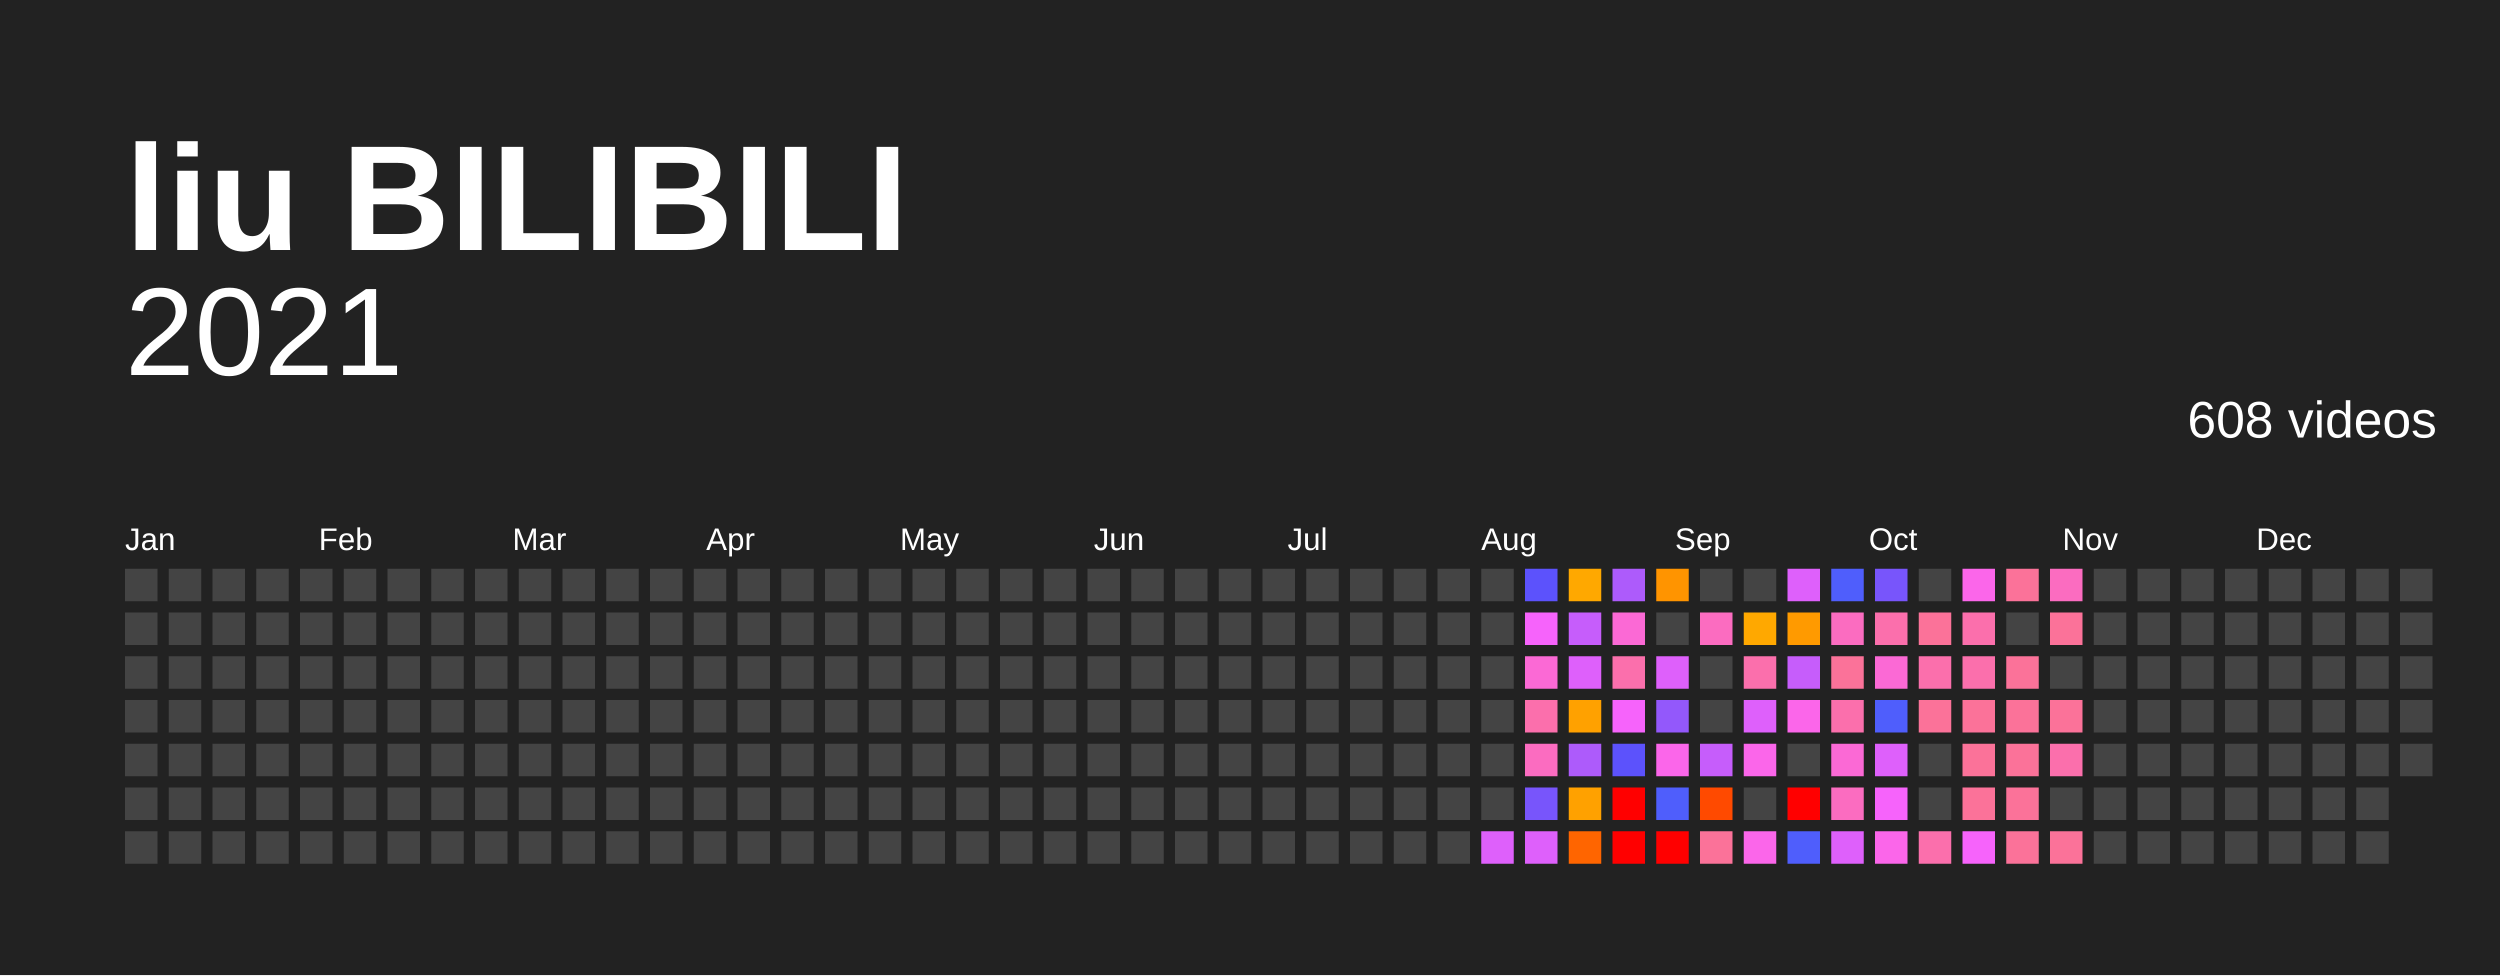
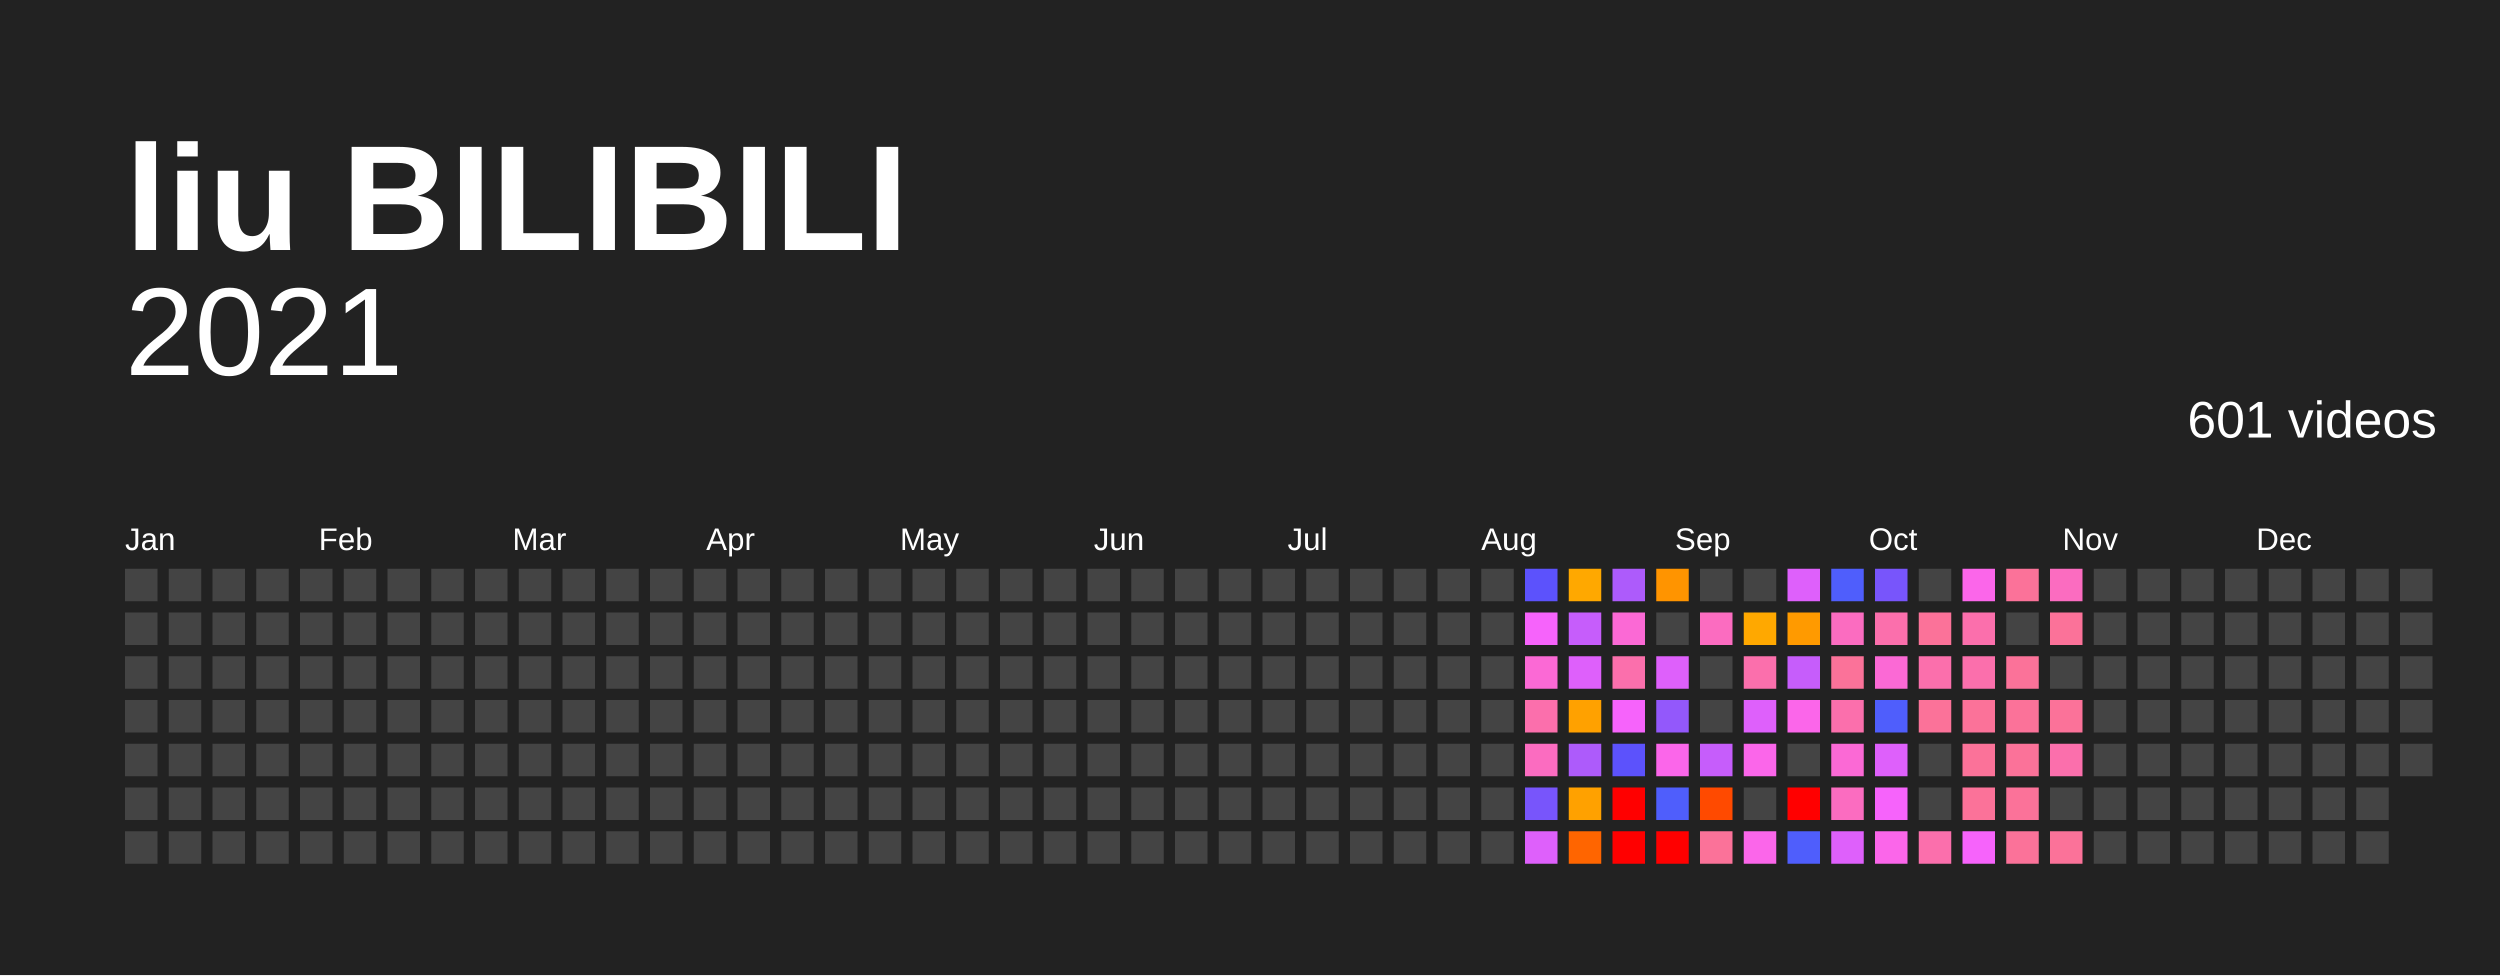
<svg xmlns="http://www.w3.org/2000/svg" baseProfile="full" height="78mm" version="1.1" viewBox="0,0,200,78" width="200mm">
  <defs />
  <rect fill="#222222" height="78" width="200" x="0" y="0" />
  <text fill="#FFFFFF" style="font-size:12px; font-family:Arial; font-weight:bold;" x="10" y="20">liu BILIBILI</text>
  <text alignment-baseline="hanging" fill="#FFFFFF" style="font-size:10.0px; font-family:Arial;" x="10" y="30">2021</text>
-   <text alignment-baseline="hanging" fill="#FFFFFF" style="font-size:4.125px; font-family:Arial;" x="175" y="35">608 videos</text>
+   <text alignment-baseline="hanging" fill="#FFFFFF" style="font-size:4.125px; font-family:Arial;" x="175" y="35">601 videos</text>
  <text fill="#FFFFFF" style="font-size:2.5px; font-family:Arial" x="10.0" y="44">Jan</text>
  <text fill="#FFFFFF" style="font-size:2.5px; font-family:Arial" x="25.5" y="44">Feb</text>
  <text fill="#FFFFFF" style="font-size:2.5px; font-family:Arial" x="41.0" y="44">Mar</text>
  <text fill="#FFFFFF" style="font-size:2.5px; font-family:Arial" x="56.5" y="44">Apr</text>
  <text fill="#FFFFFF" style="font-size:2.5px; font-family:Arial" x="72.0" y="44">May</text>
  <text fill="#FFFFFF" style="font-size:2.5px; font-family:Arial" x="87.5" y="44">Jun</text>
  <text fill="#FFFFFF" style="font-size:2.5px; font-family:Arial" x="103.0" y="44">Jul</text>
  <text fill="#FFFFFF" style="font-size:2.5px; font-family:Arial" x="118.5" y="44">Aug</text>
  <text fill="#FFFFFF" style="font-size:2.5px; font-family:Arial" x="134.0" y="44">Sep</text>
  <text fill="#FFFFFF" style="font-size:2.5px; font-family:Arial" x="149.5" y="44">Oct</text>
  <text fill="#FFFFFF" style="font-size:2.5px; font-family:Arial" x="165.0" y="44">Nov</text>
  <text fill="#FFFFFF" style="font-size:2.5px; font-family:Arial" x="180.5" y="44">Dec</text>
  <rect fill="#444444" height="2.6" width="2.6" x="10.0" y="45.5" />
  <rect fill="#444444" height="2.6" width="2.6" x="10.0" y="49.0" />
  <rect fill="#444444" height="2.6" width="2.6" x="10.0" y="52.5" />
  <rect fill="#444444" height="2.6" width="2.6" x="10.0" y="56.0" />
  <rect fill="#444444" height="2.6" width="2.6" x="10.0" y="59.5" />
  <rect fill="#444444" height="2.6" width="2.6" x="10.0" y="63.0" />
  <rect fill="#444444" height="2.6" width="2.6" x="10.0" y="66.5" />
  <rect fill="#444444" height="2.6" width="2.6" x="13.5" y="45.5" />
  <rect fill="#444444" height="2.6" width="2.6" x="13.5" y="49.0" />
  <rect fill="#444444" height="2.6" width="2.6" x="13.5" y="52.5" />
  <rect fill="#444444" height="2.6" width="2.6" x="13.5" y="56.0" />
  <rect fill="#444444" height="2.6" width="2.6" x="13.5" y="59.5" />
  <rect fill="#444444" height="2.6" width="2.6" x="13.5" y="63.0" />
  <rect fill="#444444" height="2.6" width="2.6" x="13.5" y="66.5" />
  <rect fill="#444444" height="2.6" width="2.6" x="17.0" y="45.5" />
  <rect fill="#444444" height="2.6" width="2.6" x="17.0" y="49.0" />
  <rect fill="#444444" height="2.6" width="2.6" x="17.0" y="52.5" />
  <rect fill="#444444" height="2.6" width="2.6" x="17.0" y="56.0" />
  <rect fill="#444444" height="2.6" width="2.6" x="17.0" y="59.5" />
  <rect fill="#444444" height="2.6" width="2.6" x="17.0" y="63.0" />
  <rect fill="#444444" height="2.6" width="2.6" x="17.0" y="66.5" />
  <rect fill="#444444" height="2.6" width="2.6" x="20.5" y="45.5" />
  <rect fill="#444444" height="2.6" width="2.6" x="20.5" y="49.0" />
  <rect fill="#444444" height="2.6" width="2.6" x="20.5" y="52.5" />
  <rect fill="#444444" height="2.6" width="2.6" x="20.5" y="56.0" />
  <rect fill="#444444" height="2.6" width="2.6" x="20.5" y="59.5" />
  <rect fill="#444444" height="2.6" width="2.6" x="20.5" y="63.0" />
  <rect fill="#444444" height="2.6" width="2.6" x="20.5" y="66.5" />
  <rect fill="#444444" height="2.6" width="2.6" x="24.0" y="45.5" />
  <rect fill="#444444" height="2.6" width="2.6" x="24.0" y="49.0" />
  <rect fill="#444444" height="2.6" width="2.6" x="24.0" y="52.5" />
  <rect fill="#444444" height="2.6" width="2.6" x="24.0" y="56.0" />
  <rect fill="#444444" height="2.6" width="2.6" x="24.0" y="59.5" />
  <rect fill="#444444" height="2.6" width="2.6" x="24.0" y="63.0" />
  <rect fill="#444444" height="2.6" width="2.6" x="24.0" y="66.5" />
  <rect fill="#444444" height="2.6" width="2.6" x="27.5" y="45.5" />
  <rect fill="#444444" height="2.6" width="2.6" x="27.5" y="49.0" />
  <rect fill="#444444" height="2.6" width="2.6" x="27.5" y="52.5" />
  <rect fill="#444444" height="2.6" width="2.6" x="27.5" y="56.0" />
  <rect fill="#444444" height="2.6" width="2.6" x="27.5" y="59.5" />
  <rect fill="#444444" height="2.6" width="2.6" x="27.5" y="63.0" />
  <rect fill="#444444" height="2.6" width="2.6" x="27.5" y="66.5" />
  <rect fill="#444444" height="2.6" width="2.6" x="31.0" y="45.5" />
  <rect fill="#444444" height="2.6" width="2.6" x="31.0" y="49.0" />
  <rect fill="#444444" height="2.6" width="2.6" x="31.0" y="52.5" />
  <rect fill="#444444" height="2.6" width="2.6" x="31.0" y="56.0" />
  <rect fill="#444444" height="2.6" width="2.6" x="31.0" y="59.5" />
  <rect fill="#444444" height="2.6" width="2.6" x="31.0" y="63.0" />
  <rect fill="#444444" height="2.6" width="2.6" x="31.0" y="66.5" />
  <rect fill="#444444" height="2.6" width="2.6" x="34.5" y="45.5" />
  <rect fill="#444444" height="2.6" width="2.6" x="34.5" y="49.0" />
  <rect fill="#444444" height="2.6" width="2.6" x="34.5" y="52.5" />
  <rect fill="#444444" height="2.6" width="2.6" x="34.5" y="56.0" />
  <rect fill="#444444" height="2.6" width="2.6" x="34.5" y="59.5" />
  <rect fill="#444444" height="2.6" width="2.6" x="34.5" y="63.0" />
  <rect fill="#444444" height="2.6" width="2.6" x="34.5" y="66.5" />
  <rect fill="#444444" height="2.6" width="2.6" x="38.0" y="45.5" />
  <rect fill="#444444" height="2.6" width="2.6" x="38.0" y="49.0" />
  <rect fill="#444444" height="2.6" width="2.6" x="38.0" y="52.5" />
  <rect fill="#444444" height="2.6" width="2.6" x="38.0" y="56.0" />
  <rect fill="#444444" height="2.6" width="2.6" x="38.0" y="59.5" />
  <rect fill="#444444" height="2.6" width="2.6" x="38.0" y="63.0" />
  <rect fill="#444444" height="2.6" width="2.6" x="38.0" y="66.5" />
  <rect fill="#444444" height="2.6" width="2.6" x="41.5" y="45.5" />
  <rect fill="#444444" height="2.6" width="2.6" x="41.5" y="49.0" />
  <rect fill="#444444" height="2.6" width="2.6" x="41.5" y="52.5" />
  <rect fill="#444444" height="2.6" width="2.6" x="41.5" y="56.0" />
  <rect fill="#444444" height="2.6" width="2.6" x="41.5" y="59.5" />
  <rect fill="#444444" height="2.6" width="2.6" x="41.5" y="63.0" />
  <rect fill="#444444" height="2.6" width="2.6" x="41.5" y="66.5" />
  <rect fill="#444444" height="2.6" width="2.6" x="45.0" y="45.5" />
  <rect fill="#444444" height="2.6" width="2.6" x="45.0" y="49.0" />
  <rect fill="#444444" height="2.6" width="2.6" x="45.0" y="52.5" />
  <rect fill="#444444" height="2.6" width="2.6" x="45.0" y="56.0" />
  <rect fill="#444444" height="2.6" width="2.6" x="45.0" y="59.5" />
  <rect fill="#444444" height="2.6" width="2.6" x="45.0" y="63.0" />
  <rect fill="#444444" height="2.6" width="2.6" x="45.0" y="66.5" />
  <rect fill="#444444" height="2.6" width="2.6" x="48.5" y="45.5" />
  <rect fill="#444444" height="2.6" width="2.6" x="48.5" y="49.0" />
  <rect fill="#444444" height="2.6" width="2.6" x="48.5" y="52.5" />
  <rect fill="#444444" height="2.6" width="2.6" x="48.5" y="56.0" />
  <rect fill="#444444" height="2.6" width="2.6" x="48.5" y="59.5" />
  <rect fill="#444444" height="2.6" width="2.6" x="48.5" y="63.0" />
  <rect fill="#444444" height="2.6" width="2.6" x="48.5" y="66.5" />
  <rect fill="#444444" height="2.6" width="2.6" x="52.0" y="45.5" />
  <rect fill="#444444" height="2.6" width="2.6" x="52.0" y="49.0" />
  <rect fill="#444444" height="2.6" width="2.6" x="52.0" y="52.5" />
  <rect fill="#444444" height="2.6" width="2.6" x="52.0" y="56.0" />
  <rect fill="#444444" height="2.6" width="2.6" x="52.0" y="59.5" />
  <rect fill="#444444" height="2.6" width="2.6" x="52.0" y="63.0" />
  <rect fill="#444444" height="2.6" width="2.6" x="52.0" y="66.5" />
  <rect fill="#444444" height="2.6" width="2.6" x="55.5" y="45.5" />
  <rect fill="#444444" height="2.6" width="2.6" x="55.5" y="49.0" />
  <rect fill="#444444" height="2.6" width="2.6" x="55.5" y="52.5" />
  <rect fill="#444444" height="2.6" width="2.6" x="55.5" y="56.0" />
  <rect fill="#444444" height="2.6" width="2.6" x="55.5" y="59.5" />
  <rect fill="#444444" height="2.6" width="2.6" x="55.5" y="63.0" />
  <rect fill="#444444" height="2.6" width="2.6" x="55.5" y="66.5" />
  <rect fill="#444444" height="2.6" width="2.6" x="59.0" y="45.5" />
  <rect fill="#444444" height="2.6" width="2.6" x="59.0" y="49.0" />
  <rect fill="#444444" height="2.6" width="2.6" x="59.0" y="52.5" />
  <rect fill="#444444" height="2.6" width="2.6" x="59.0" y="56.0" />
  <rect fill="#444444" height="2.6" width="2.6" x="59.0" y="59.5" />
  <rect fill="#444444" height="2.6" width="2.6" x="59.0" y="63.0" />
  <rect fill="#444444" height="2.6" width="2.6" x="59.0" y="66.5" />
  <rect fill="#444444" height="2.6" width="2.6" x="62.5" y="45.5" />
  <rect fill="#444444" height="2.6" width="2.6" x="62.5" y="49.0" />
  <rect fill="#444444" height="2.6" width="2.6" x="62.5" y="52.5" />
  <rect fill="#444444" height="2.6" width="2.6" x="62.5" y="56.0" />
  <rect fill="#444444" height="2.6" width="2.6" x="62.5" y="59.5" />
  <rect fill="#444444" height="2.6" width="2.6" x="62.5" y="63.0" />
  <rect fill="#444444" height="2.6" width="2.6" x="62.5" y="66.5" />
  <rect fill="#444444" height="2.6" width="2.6" x="66.0" y="45.5" />
  <rect fill="#444444" height="2.6" width="2.6" x="66.0" y="49.0" />
  <rect fill="#444444" height="2.6" width="2.6" x="66.0" y="52.5" />
  <rect fill="#444444" height="2.6" width="2.6" x="66.0" y="56.0" />
  <rect fill="#444444" height="2.6" width="2.6" x="66.0" y="59.5" />
  <rect fill="#444444" height="2.6" width="2.6" x="66.0" y="63.0" />
  <rect fill="#444444" height="2.6" width="2.6" x="66.0" y="66.5" />
  <rect fill="#444444" height="2.6" width="2.6" x="69.5" y="45.5" />
  <rect fill="#444444" height="2.6" width="2.6" x="69.5" y="49.0" />
  <rect fill="#444444" height="2.6" width="2.6" x="69.5" y="52.5" />
  <rect fill="#444444" height="2.6" width="2.6" x="69.5" y="56.0" />
  <rect fill="#444444" height="2.6" width="2.6" x="69.5" y="59.5" />
  <rect fill="#444444" height="2.6" width="2.6" x="69.5" y="63.0" />
  <rect fill="#444444" height="2.6" width="2.6" x="69.5" y="66.5" />
  <rect fill="#444444" height="2.6" width="2.6" x="73.0" y="45.5" />
  <rect fill="#444444" height="2.6" width="2.6" x="73.0" y="49.0" />
  <rect fill="#444444" height="2.6" width="2.6" x="73.0" y="52.5" />
  <rect fill="#444444" height="2.6" width="2.6" x="73.0" y="56.0" />
  <rect fill="#444444" height="2.6" width="2.6" x="73.0" y="59.5" />
  <rect fill="#444444" height="2.6" width="2.6" x="73.0" y="63.0" />
  <rect fill="#444444" height="2.6" width="2.6" x="73.0" y="66.5" />
  <rect fill="#444444" height="2.6" width="2.6" x="76.5" y="45.5" />
  <rect fill="#444444" height="2.6" width="2.6" x="76.5" y="49.0" />
  <rect fill="#444444" height="2.6" width="2.6" x="76.5" y="52.5" />
  <rect fill="#444444" height="2.6" width="2.6" x="76.5" y="56.0" />
  <rect fill="#444444" height="2.6" width="2.6" x="76.5" y="59.5" />
  <rect fill="#444444" height="2.6" width="2.6" x="76.5" y="63.0" />
  <rect fill="#444444" height="2.6" width="2.6" x="76.5" y="66.5" />
  <rect fill="#444444" height="2.6" width="2.6" x="80.0" y="45.5" />
  <rect fill="#444444" height="2.6" width="2.6" x="80.0" y="49.0" />
  <rect fill="#444444" height="2.6" width="2.6" x="80.0" y="52.5" />
  <rect fill="#444444" height="2.6" width="2.6" x="80.0" y="56.0" />
  <rect fill="#444444" height="2.6" width="2.6" x="80.0" y="59.5" />
  <rect fill="#444444" height="2.6" width="2.6" x="80.0" y="63.0" />
  <rect fill="#444444" height="2.6" width="2.6" x="80.0" y="66.5" />
  <rect fill="#444444" height="2.6" width="2.6" x="83.5" y="45.5" />
  <rect fill="#444444" height="2.6" width="2.6" x="83.5" y="49.0" />
  <rect fill="#444444" height="2.6" width="2.6" x="83.5" y="52.5" />
  <rect fill="#444444" height="2.6" width="2.6" x="83.5" y="56.0" />
  <rect fill="#444444" height="2.6" width="2.6" x="83.5" y="59.5" />
  <rect fill="#444444" height="2.6" width="2.6" x="83.5" y="63.0" />
  <rect fill="#444444" height="2.6" width="2.6" x="83.5" y="66.5" />
  <rect fill="#444444" height="2.6" width="2.6" x="87.0" y="45.5" />
  <rect fill="#444444" height="2.6" width="2.6" x="87.0" y="49.0" />
  <rect fill="#444444" height="2.6" width="2.6" x="87.0" y="52.5" />
  <rect fill="#444444" height="2.6" width="2.6" x="87.0" y="56.0" />
  <rect fill="#444444" height="2.6" width="2.6" x="87.0" y="59.5" />
  <rect fill="#444444" height="2.6" width="2.6" x="87.0" y="63.0" />
  <rect fill="#444444" height="2.6" width="2.6" x="87.0" y="66.5" />
  <rect fill="#444444" height="2.6" width="2.6" x="90.5" y="45.5" />
  <rect fill="#444444" height="2.6" width="2.6" x="90.5" y="49.0" />
  <rect fill="#444444" height="2.6" width="2.6" x="90.5" y="52.5" />
  <rect fill="#444444" height="2.6" width="2.6" x="90.5" y="56.0" />
  <rect fill="#444444" height="2.6" width="2.6" x="90.5" y="59.5" />
  <rect fill="#444444" height="2.6" width="2.6" x="90.5" y="63.0" />
  <rect fill="#444444" height="2.6" width="2.6" x="90.5" y="66.5" />
  <rect fill="#444444" height="2.6" width="2.6" x="94.0" y="45.5" />
  <rect fill="#444444" height="2.6" width="2.6" x="94.0" y="49.0" />
  <rect fill="#444444" height="2.6" width="2.6" x="94.0" y="52.5" />
  <rect fill="#444444" height="2.6" width="2.6" x="94.0" y="56.0" />
  <rect fill="#444444" height="2.6" width="2.6" x="94.0" y="59.5" />
  <rect fill="#444444" height="2.6" width="2.6" x="94.0" y="63.0" />
  <rect fill="#444444" height="2.6" width="2.6" x="94.0" y="66.5" />
  <rect fill="#444444" height="2.6" width="2.6" x="97.5" y="45.5" />
  <rect fill="#444444" height="2.6" width="2.6" x="97.5" y="49.0" />
  <rect fill="#444444" height="2.6" width="2.6" x="97.5" y="52.5" />
  <rect fill="#444444" height="2.6" width="2.6" x="97.5" y="56.0" />
  <rect fill="#444444" height="2.6" width="2.6" x="97.5" y="59.5" />
  <rect fill="#444444" height="2.6" width="2.6" x="97.5" y="63.0" />
  <rect fill="#444444" height="2.6" width="2.6" x="97.5" y="66.5" />
  <rect fill="#444444" height="2.6" width="2.6" x="101.0" y="45.5" />
  <rect fill="#444444" height="2.6" width="2.6" x="101.0" y="49.0" />
  <rect fill="#444444" height="2.6" width="2.6" x="101.0" y="52.5" />
  <rect fill="#444444" height="2.6" width="2.6" x="101.0" y="56.0" />
  <rect fill="#444444" height="2.6" width="2.6" x="101.0" y="59.5" />
  <rect fill="#444444" height="2.6" width="2.6" x="101.0" y="63.0" />
  <rect fill="#444444" height="2.6" width="2.6" x="101.0" y="66.5" />
  <rect fill="#444444" height="2.6" width="2.6" x="104.5" y="45.5" />
  <rect fill="#444444" height="2.6" width="2.6" x="104.5" y="49.0" />
  <rect fill="#444444" height="2.6" width="2.6" x="104.5" y="52.5" />
  <rect fill="#444444" height="2.6" width="2.6" x="104.5" y="56.0" />
  <rect fill="#444444" height="2.6" width="2.6" x="104.5" y="59.5" />
  <rect fill="#444444" height="2.6" width="2.6" x="104.5" y="63.0" />
  <rect fill="#444444" height="2.6" width="2.6" x="104.5" y="66.5" />
  <rect fill="#444444" height="2.6" width="2.6" x="108.0" y="45.5" />
  <rect fill="#444444" height="2.6" width="2.6" x="108.0" y="49.0" />
  <rect fill="#444444" height="2.6" width="2.6" x="108.0" y="52.5" />
  <rect fill="#444444" height="2.6" width="2.6" x="108.0" y="56.0" />
  <rect fill="#444444" height="2.6" width="2.6" x="108.0" y="59.5" />
  <rect fill="#444444" height="2.6" width="2.6" x="108.0" y="63.0" />
  <rect fill="#444444" height="2.6" width="2.6" x="108.0" y="66.5" />
  <rect fill="#444444" height="2.6" width="2.6" x="111.5" y="45.5" />
  <rect fill="#444444" height="2.6" width="2.6" x="111.5" y="49.0" />
  <rect fill="#444444" height="2.6" width="2.6" x="111.5" y="52.5" />
  <rect fill="#444444" height="2.6" width="2.6" x="111.5" y="56.0" />
  <rect fill="#444444" height="2.6" width="2.6" x="111.5" y="59.5" />
  <rect fill="#444444" height="2.6" width="2.6" x="111.5" y="63.0" />
  <rect fill="#444444" height="2.6" width="2.6" x="111.5" y="66.5" />
  <rect fill="#444444" height="2.6" width="2.6" x="115.0" y="45.5" />
  <rect fill="#444444" height="2.6" width="2.6" x="115.0" y="49.0" />
  <rect fill="#444444" height="2.6" width="2.6" x="115.0" y="52.5" />
  <rect fill="#444444" height="2.6" width="2.6" x="115.0" y="56.0" />
  <rect fill="#444444" height="2.6" width="2.6" x="115.0" y="59.5" />
  <rect fill="#444444" height="2.6" width="2.6" x="115.0" y="63.0" />
  <rect fill="#444444" height="2.6" width="2.6" x="115.0" y="66.5" />
  <rect fill="#444444" height="2.6" width="2.6" x="118.5" y="45.5" />
  <rect fill="#444444" height="2.6" width="2.6" x="118.5" y="49.0" />
  <rect fill="#444444" height="2.6" width="2.6" x="118.5" y="52.5" />
  <rect fill="#444444" height="2.6" width="2.6" x="118.5" y="56.0" />
  <rect fill="#444444" height="2.6" width="2.6" x="118.5" y="59.5" />
  <rect fill="#444444" height="2.6" width="2.6" x="118.5" y="63.0" />
-   <rect fill="#de60fb" height="2.6" width="2.6" x="118.5" y="66.5" />
+   <rect fill="#444444" height="2.6" width="2.6" x="118.5" y="66.5" />
  <rect fill="#5c52fc" height="2.6" width="2.6" x="122.0" y="45.5" />
  <rect fill="#f663fb" height="2.6" width="2.6" x="122.0" y="49.0" />
  <rect fill="#fb69d5" height="2.6" width="2.6" x="122.0" y="52.5" />
  <rect fill="#fb6fac" height="2.6" width="2.6" x="122.0" y="56.0" />
  <rect fill="#fb6cc0" height="2.6" width="2.6" x="122.0" y="59.5" />
  <rect fill="#7855fb" height="2.6" width="2.6" x="122.0" y="63.0" />
  <rect fill="#de60fb" height="2.6" width="2.6" x="122.0" y="66.5" />
  <rect fill="#ffa800" height="2.6" width="2.6" x="125.5" y="45.5" />
  <rect fill="#c65dfb" height="2.6" width="2.6" x="125.5" y="49.0" />
  <rect fill="#de60fb" height="2.6" width="2.6" x="125.5" y="52.5" />
  <rect fill="#ffa100" height="2.6" width="2.6" x="125.5" y="56.0" />
  <rect fill="#ad5bfb" height="2.6" width="2.6" x="125.5" y="59.5" />
  <rect fill="#ffa100" height="2.6" width="2.6" x="125.5" y="63.0" />
  <rect fill="#ff6500" height="2.6" width="2.6" x="125.5" y="66.5" />
  <rect fill="#ad5bfb" height="2.6" width="2.6" x="129.0" y="45.5" />
  <rect fill="#fb69d5" height="2.6" width="2.6" x="129.0" y="49.0" />
  <rect fill="#fb6fac" height="2.6" width="2.6" x="129.0" y="52.5" />
  <rect fill="#f663fb" height="2.6" width="2.6" x="129.0" y="56.0" />
  <rect fill="#5c52fc" height="2.6" width="2.6" x="129.0" y="59.5" />
  <rect fill="red" height="2.6" width="2.6" x="129.0" y="63.0" />
  <rect fill="red" height="2.6" width="2.6" x="129.0" y="66.5" />
  <rect fill="#ff9400" height="2.6" width="2.6" x="132.5" y="45.5" />
  <rect fill="#444444" height="2.6" width="2.6" x="132.5" y="49.0" />
  <rect fill="#de60fb" height="2.6" width="2.6" x="132.5" y="52.5" />
  <rect fill="#9358fb" height="2.6" width="2.6" x="132.5" y="56.0" />
  <rect fill="#fb66ea" height="2.6" width="2.6" x="132.5" y="59.5" />
  <rect fill="#4f5efc" height="2.6" width="2.6" x="132.5" y="63.0" />
  <rect fill="red" height="2.6" width="2.6" x="132.5" y="66.5" />
  <rect fill="#444444" height="2.6" width="2.6" x="136.0" y="45.5" />
  <rect fill="#fb6cc0" height="2.6" width="2.6" x="136.0" y="49.0" />
  <rect fill="#444444" height="2.6" width="2.6" x="136.0" y="52.5" />
  <rect fill="#444444" height="2.6" width="2.6" x="136.0" y="56.0" />
  <rect fill="#c65dfb" height="2.6" width="2.6" x="136.0" y="59.5" />
  <rect fill="#ff4a00" height="2.6" width="2.6" x="136.0" y="63.0" />
  <rect fill="#fb7299" height="2.6" width="2.6" x="136.0" y="66.5" />
  <rect fill="#444444" height="2.6" width="2.6" x="139.5" y="45.5" />
  <rect fill="#ffa800" height="2.6" width="2.6" x="139.5" y="49.0" />
  <rect fill="#fb6fac" height="2.6" width="2.6" x="139.5" y="52.5" />
  <rect fill="#de60fb" height="2.6" width="2.6" x="139.5" y="56.0" />
  <rect fill="#fb66ea" height="2.6" width="2.6" x="139.5" y="59.5" />
  <rect fill="#444444" height="2.6" width="2.6" x="139.5" y="63.0" />
  <rect fill="#fb66ea" height="2.6" width="2.6" x="139.5" y="66.5" />
  <rect fill="#de60fb" height="2.6" width="2.6" x="143.0" y="45.5" />
  <rect fill="#ff9a00" height="2.6" width="2.6" x="143.0" y="49.0" />
  <rect fill="#c65dfb" height="2.6" width="2.6" x="143.0" y="52.5" />
  <rect fill="#fb66ea" height="2.6" width="2.6" x="143.0" y="56.0" />
  <rect fill="#444444" height="2.6" width="2.6" x="143.0" y="59.5" />
  <rect fill="red" height="2.6" width="2.6" x="143.0" y="63.0" />
  <rect fill="#4f5efc" height="2.6" width="2.6" x="143.0" y="66.5" />
  <rect fill="#4f5efc" height="2.6" width="2.6" x="146.5" y="45.5" />
  <rect fill="#fb6cc0" height="2.6" width="2.6" x="146.5" y="49.0" />
  <rect fill="#fb7299" height="2.6" width="2.6" x="146.5" y="52.5" />
  <rect fill="#fb6fac" height="2.6" width="2.6" x="146.5" y="56.0" />
  <rect fill="#fb69d5" height="2.6" width="2.6" x="146.5" y="59.5" />
  <rect fill="#fb6cc0" height="2.6" width="2.6" x="146.5" y="63.0" />
  <rect fill="#de60fb" height="2.6" width="2.6" x="146.5" y="66.5" />
  <rect fill="#7855fb" height="2.6" width="2.6" x="150.0" y="45.5" />
  <rect fill="#fb6fac" height="2.6" width="2.6" x="150.0" y="49.0" />
  <rect fill="#fb69d5" height="2.6" width="2.6" x="150.0" y="52.5" />
  <rect fill="#4f5efc" height="2.6" width="2.6" x="150.0" y="56.0" />
  <rect fill="#de60fb" height="2.6" width="2.6" x="150.0" y="59.5" />
  <rect fill="#f663fb" height="2.6" width="2.6" x="150.0" y="63.0" />
  <rect fill="#fb66ea" height="2.6" width="2.6" x="150.0" y="66.5" />
  <rect fill="#444444" height="2.6" width="2.6" x="153.5" y="45.5" />
  <rect fill="#fb7299" height="2.6" width="2.6" x="153.5" y="49.0" />
  <rect fill="#fb6fac" height="2.6" width="2.6" x="153.5" y="52.5" />
  <rect fill="#fb7299" height="2.6" width="2.6" x="153.5" y="56.0" />
  <rect fill="#444444" height="2.6" width="2.6" x="153.5" y="59.5" />
  <rect fill="#444444" height="2.6" width="2.6" x="153.5" y="63.0" />
  <rect fill="#fb6fac" height="2.6" width="2.6" x="153.5" y="66.5" />
  <rect fill="#fb66ea" height="2.6" width="2.6" x="157.0" y="45.5" />
  <rect fill="#fb6fac" height="2.6" width="2.6" x="157.0" y="49.0" />
  <rect fill="#fb6fac" height="2.6" width="2.6" x="157.0" y="52.5" />
  <rect fill="#fb7299" height="2.6" width="2.6" x="157.0" y="56.0" />
  <rect fill="#fb7299" height="2.6" width="2.6" x="157.0" y="59.5" />
  <rect fill="#fb7299" height="2.6" width="2.6" x="157.0" y="63.0" />
  <rect fill="#f663fb" height="2.6" width="2.6" x="157.0" y="66.5" />
  <rect fill="#fb7299" height="2.6" width="2.6" x="160.5" y="45.5" />
  <rect fill="#444444" height="2.6" width="2.6" x="160.5" y="49.0" />
  <rect fill="#fb7299" height="2.6" width="2.6" x="160.5" y="52.5" />
  <rect fill="#fb7299" height="2.6" width="2.6" x="160.5" y="56.0" />
  <rect fill="#fb7299" height="2.6" width="2.6" x="160.5" y="59.5" />
  <rect fill="#fb7299" height="2.6" width="2.6" x="160.5" y="63.0" />
  <rect fill="#fb7299" height="2.6" width="2.6" x="160.5" y="66.5" />
  <rect fill="#fb6cc0" height="2.6" width="2.6" x="164.0" y="45.5" />
  <rect fill="#fb7299" height="2.6" width="2.6" x="164.0" y="49.0" />
  <rect fill="#444444" height="2.6" width="2.6" x="164.0" y="52.5" />
  <rect fill="#fb7299" height="2.6" width="2.6" x="164.0" y="56.0" />
  <rect fill="#fb6fac" height="2.6" width="2.6" x="164.0" y="59.5" />
  <rect fill="#444444" height="2.6" width="2.6" x="164.0" y="63.0" />
  <rect fill="#fb7299" height="2.6" width="2.6" x="164.0" y="66.5" />
  <rect fill="#444444" height="2.6" width="2.6" x="167.5" y="45.5" />
  <rect fill="#444444" height="2.6" width="2.6" x="167.5" y="49.0" />
  <rect fill="#444444" height="2.6" width="2.6" x="167.5" y="52.5" />
  <rect fill="#444444" height="2.6" width="2.6" x="167.5" y="56.0" />
  <rect fill="#444444" height="2.6" width="2.6" x="167.5" y="59.5" />
  <rect fill="#444444" height="2.6" width="2.6" x="167.5" y="63.0" />
  <rect fill="#444444" height="2.6" width="2.6" x="167.5" y="66.5" />
  <rect fill="#444444" height="2.6" width="2.6" x="171.0" y="45.5" />
  <rect fill="#444444" height="2.6" width="2.6" x="171.0" y="49.0" />
  <rect fill="#444444" height="2.6" width="2.6" x="171.0" y="52.5" />
  <rect fill="#444444" height="2.6" width="2.6" x="171.0" y="56.0" />
  <rect fill="#444444" height="2.6" width="2.6" x="171.0" y="59.5" />
  <rect fill="#444444" height="2.6" width="2.6" x="171.0" y="63.0" />
  <rect fill="#444444" height="2.6" width="2.6" x="171.0" y="66.5" />
  <rect fill="#444444" height="2.6" width="2.6" x="174.5" y="45.5" />
  <rect fill="#444444" height="2.6" width="2.6" x="174.5" y="49.0" />
  <rect fill="#444444" height="2.6" width="2.6" x="174.5" y="52.5" />
  <rect fill="#444444" height="2.6" width="2.6" x="174.5" y="56.0" />
  <rect fill="#444444" height="2.6" width="2.6" x="174.5" y="59.5" />
  <rect fill="#444444" height="2.6" width="2.6" x="174.5" y="63.0" />
  <rect fill="#444444" height="2.6" width="2.6" x="174.5" y="66.5" />
  <rect fill="#444444" height="2.6" width="2.6" x="178.0" y="45.5" />
  <rect fill="#444444" height="2.6" width="2.6" x="178.0" y="49.0" />
  <rect fill="#444444" height="2.6" width="2.6" x="178.0" y="52.5" />
  <rect fill="#444444" height="2.6" width="2.6" x="178.0" y="56.0" />
  <rect fill="#444444" height="2.6" width="2.6" x="178.0" y="59.5" />
  <rect fill="#444444" height="2.6" width="2.6" x="178.0" y="63.0" />
  <rect fill="#444444" height="2.6" width="2.6" x="178.0" y="66.5" />
  <rect fill="#444444" height="2.6" width="2.6" x="181.5" y="45.5" />
  <rect fill="#444444" height="2.6" width="2.6" x="181.5" y="49.0" />
  <rect fill="#444444" height="2.6" width="2.6" x="181.5" y="52.5" />
  <rect fill="#444444" height="2.6" width="2.6" x="181.5" y="56.0" />
  <rect fill="#444444" height="2.6" width="2.6" x="181.5" y="59.5" />
  <rect fill="#444444" height="2.6" width="2.6" x="181.5" y="63.0" />
  <rect fill="#444444" height="2.6" width="2.6" x="181.5" y="66.5" />
  <rect fill="#444444" height="2.6" width="2.6" x="185.0" y="45.5" />
  <rect fill="#444444" height="2.6" width="2.6" x="185.0" y="49.0" />
  <rect fill="#444444" height="2.6" width="2.6" x="185.0" y="52.5" />
  <rect fill="#444444" height="2.6" width="2.6" x="185.0" y="56.0" />
  <rect fill="#444444" height="2.6" width="2.6" x="185.0" y="59.5" />
  <rect fill="#444444" height="2.6" width="2.6" x="185.0" y="63.0" />
  <rect fill="#444444" height="2.6" width="2.6" x="185.0" y="66.5" />
  <rect fill="#444444" height="2.6" width="2.6" x="188.5" y="45.5" />
  <rect fill="#444444" height="2.6" width="2.6" x="188.5" y="49.0" />
  <rect fill="#444444" height="2.6" width="2.6" x="188.5" y="52.5" />
  <rect fill="#444444" height="2.6" width="2.6" x="188.5" y="56.0" />
  <rect fill="#444444" height="2.6" width="2.6" x="188.5" y="59.5" />
  <rect fill="#444444" height="2.6" width="2.6" x="188.5" y="63.0" />
  <rect fill="#444444" height="2.6" width="2.6" x="188.5" y="66.5" />
  <rect fill="#444444" height="2.6" width="2.6" x="192.0" y="45.5" />
  <rect fill="#444444" height="2.6" width="2.6" x="192.0" y="49.0" />
  <rect fill="#444444" height="2.6" width="2.6" x="192.0" y="52.5" />
  <rect fill="#444444" height="2.6" width="2.6" x="192.0" y="56.0" />
  <rect fill="#444444" height="2.6" width="2.6" x="192.0" y="59.5" />
</svg>
